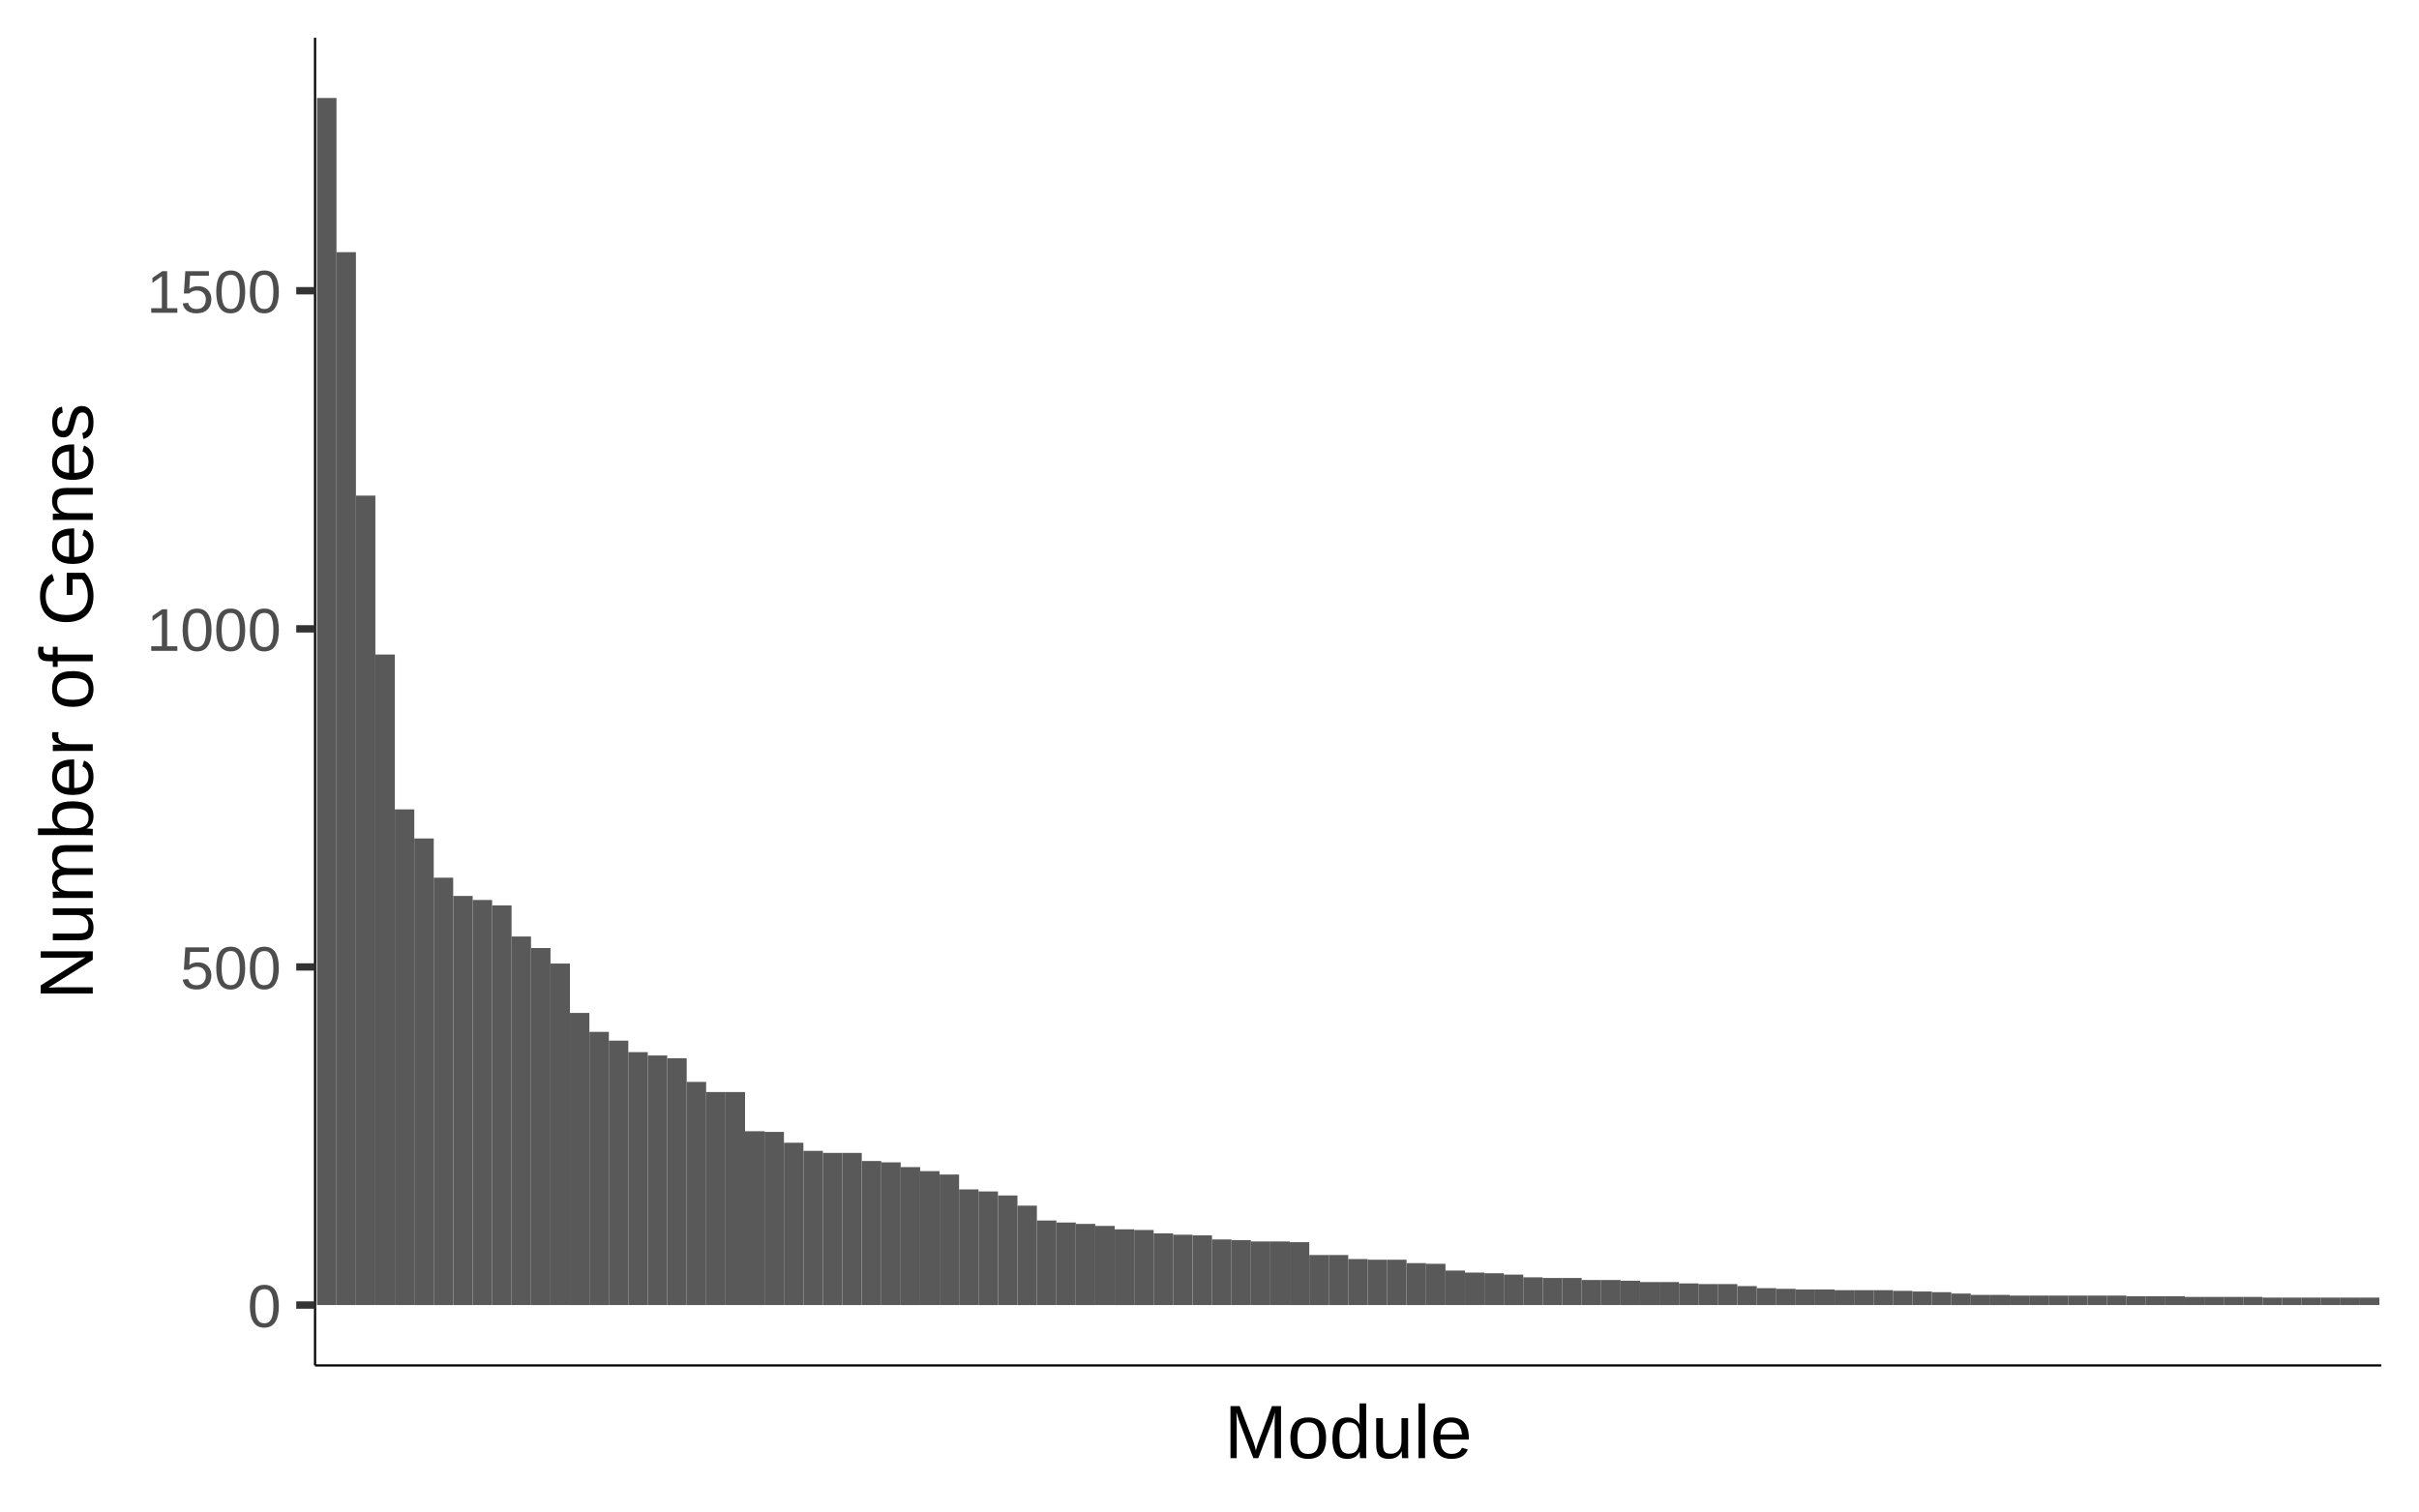
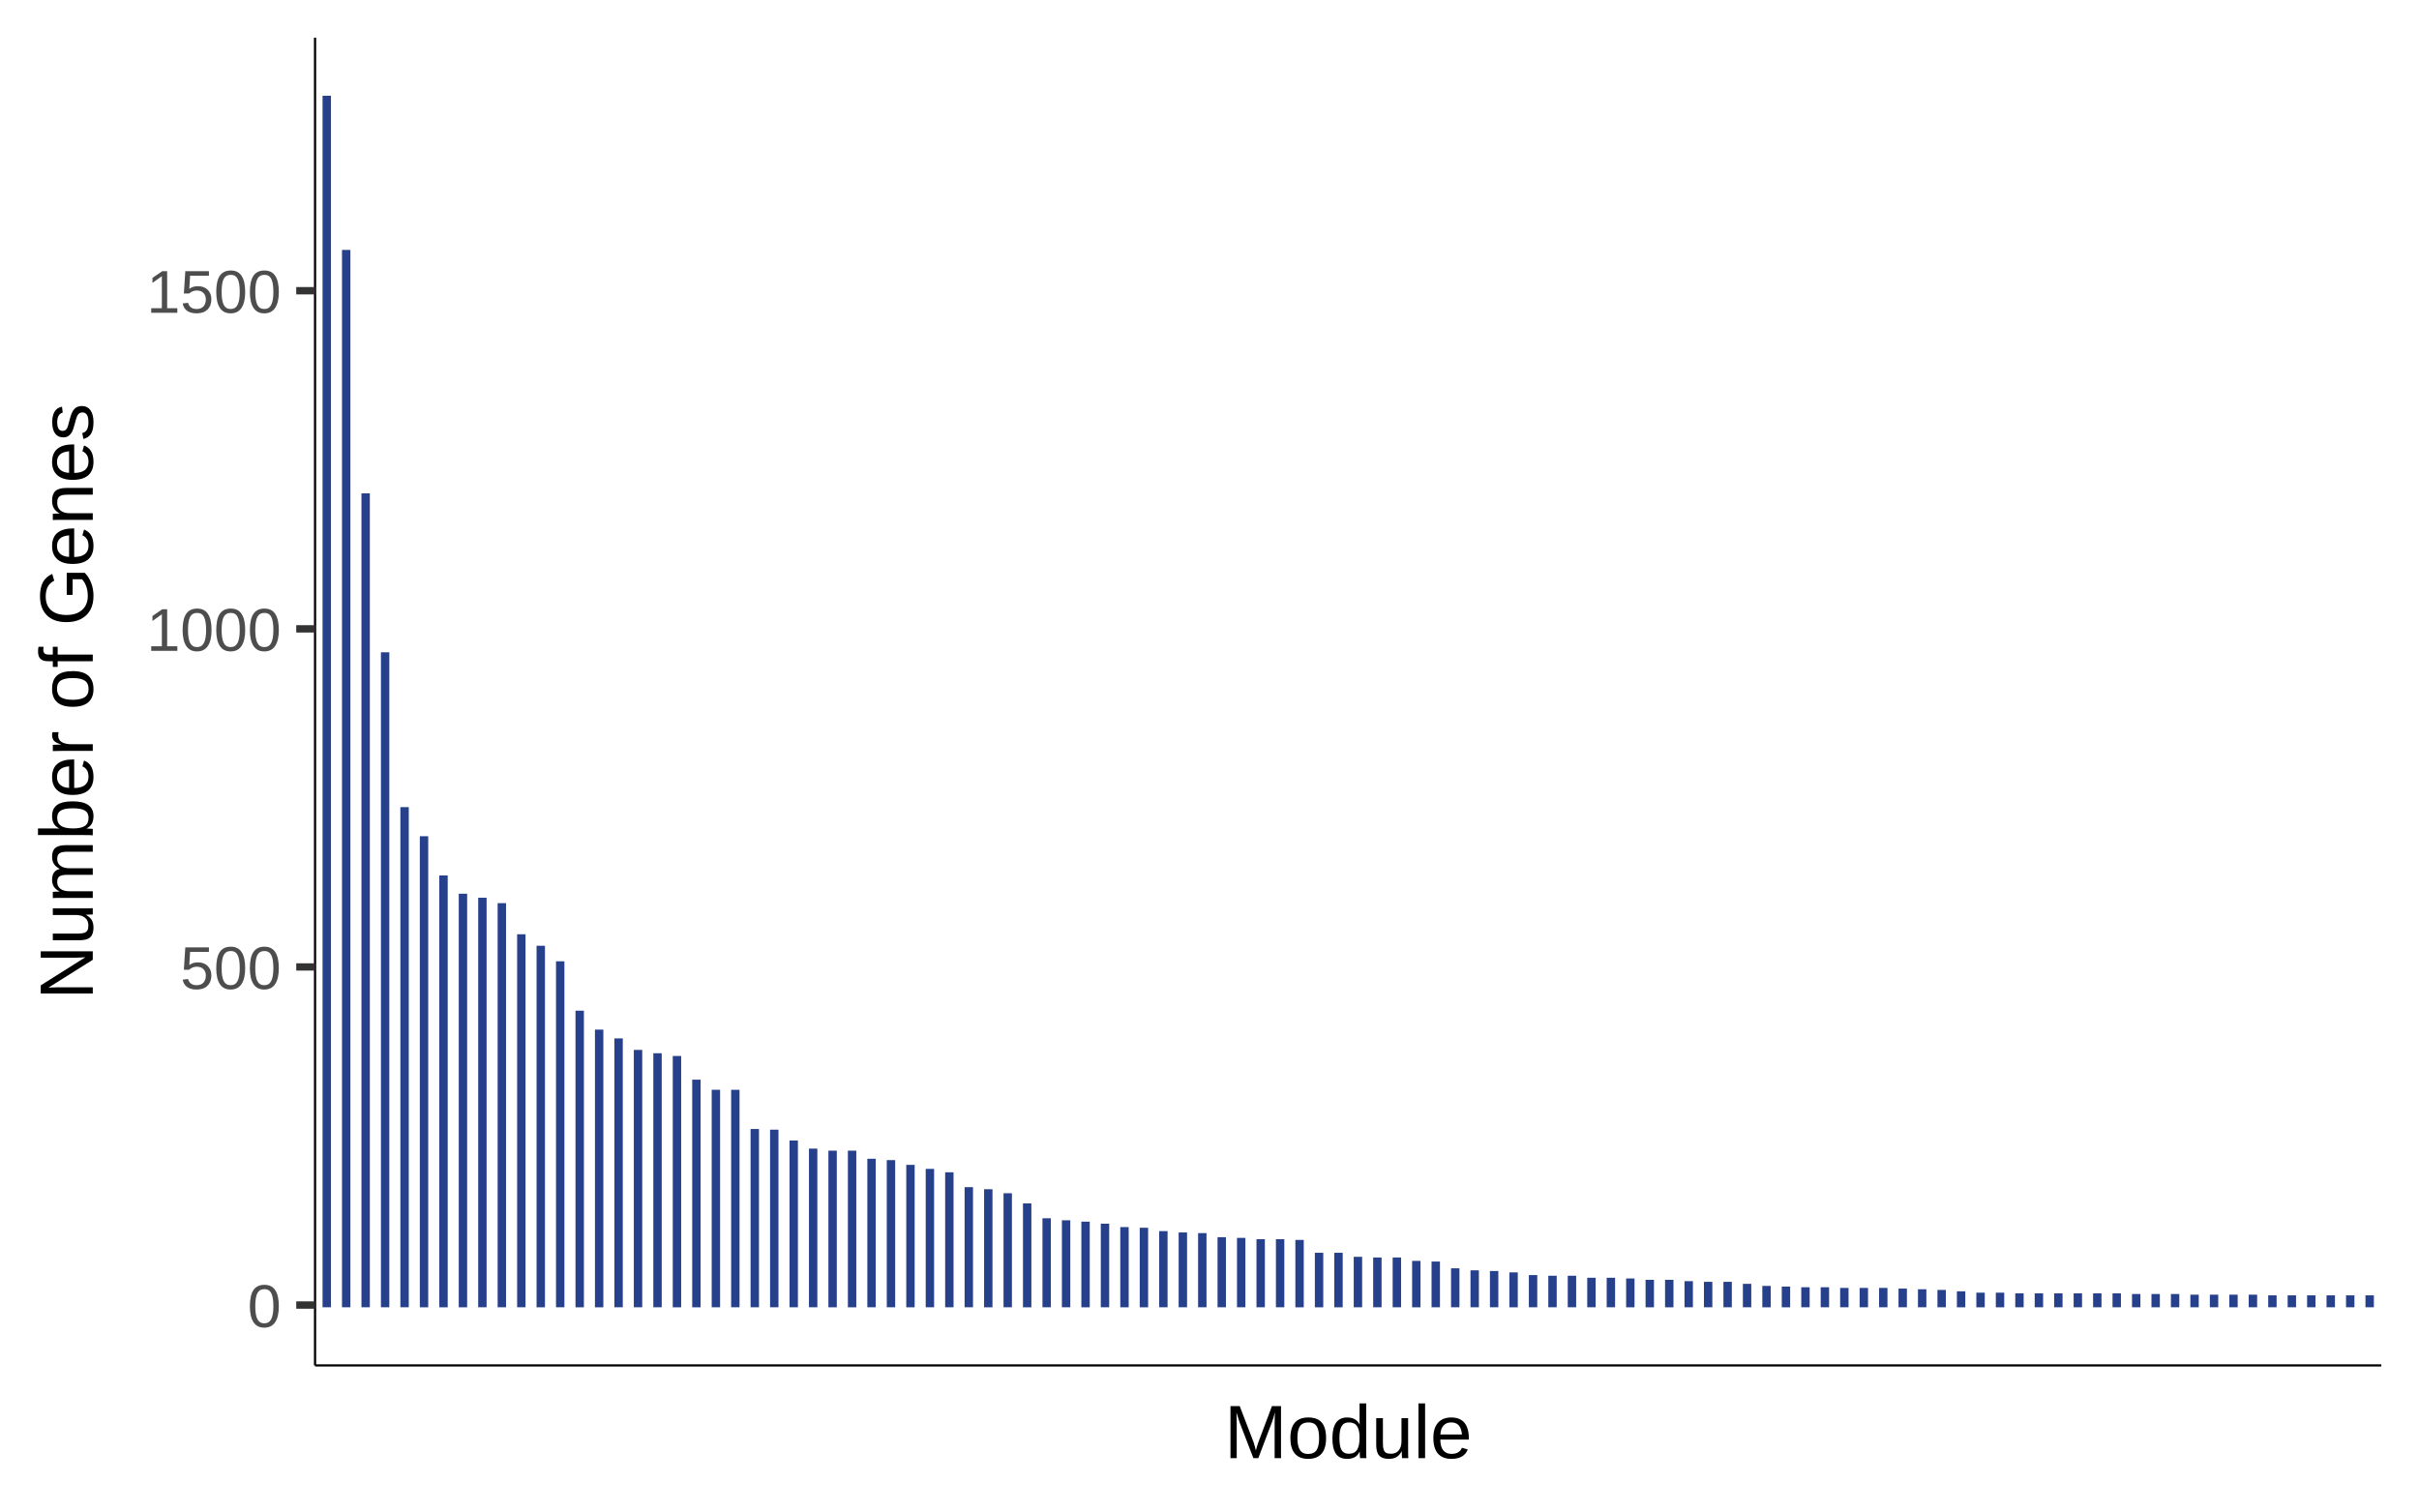
<svg xmlns="http://www.w3.org/2000/svg" class="svglite" width="576.00pt" height="360.00pt" viewBox="0 0 576.00 360.00">
  <defs>
    <style type="text/css">
    .svglite line, .svglite polyline, .svglite polygon, .svglite path, .svglite rect, .svglite circle {
      fill: none;
      stroke: #000000;
      stroke-linecap: round;
      stroke-linejoin: round;
      stroke-miterlimit: 10.00;
    }
  </style>
  </defs>
  <rect width="100%" height="100%" style="stroke: none; fill: #FFFFFF;" />
  <defs>
    <clipPath id="cpMC4wMHw1NzYuMDB8MC4wMHwzNjAuMDA=">
      <rect x="0.00" y="0.00" width="576.00" height="360.00" />
    </clipPath>
  </defs>
  <g clip-path="url(#cpMC4wMHw1NzYuMDB8MC4wMHwzNjAuMDA=)">
    <rect x="0.00" y="0.00" width="576.00" height="360.00" style="stroke-width: 1.75; stroke: #FFFFFF; fill: #FFFFFF;" />
  </g>
  <defs>
    <clipPath id="cpNzUuMDJ8NTY3LjAzfDguOTd8MzI1LjIw">
      <rect x="75.02" y="8.97" width="492.01" height="316.23" />
    </clipPath>
  </defs>
  <g clip-path="url(#cpNzUuMDJ8NTY3LjAzfDguOTd8MzI1LjIw)">
    <rect x="75.02" y="8.97" width="492.01" height="316.23" style="stroke-width: 1.75; stroke: none; fill: #FFFFFF;" />
-     <rect x="75.49" y="23.34" width="4.63" height="287.48" style="stroke-width: 1.07; stroke: none; stroke-linecap: square; stroke-linejoin: miter; fill: #595959;" />
-     <rect x="80.12" y="60.06" width="4.63" height="250.76" style="stroke-width: 1.07; stroke: none; stroke-linecap: square; stroke-linejoin: miter; fill: #595959;" />
-     <rect x="84.75" y="118.04" width="4.63" height="192.78" style="stroke-width: 1.07; stroke: none; stroke-linecap: square; stroke-linejoin: miter; fill: #595959;" />
-     <rect x="89.38" y="155.89" width="4.63" height="154.93" style="stroke-width: 1.07; stroke: none; stroke-linecap: square; stroke-linejoin: miter; fill: #595959;" />
-     <rect x="94.02" y="192.77" width="4.63" height="118.05" style="stroke-width: 1.07; stroke: none; stroke-linecap: square; stroke-linejoin: miter; fill: #595959;" />
-     <rect x="98.65" y="199.70" width="4.63" height="111.13" style="stroke-width: 1.07; stroke: none; stroke-linecap: square; stroke-linejoin: miter; fill: #595959;" />
-     <rect x="103.28" y="209.04" width="4.63" height="101.79" style="stroke-width: 1.07; stroke: none; stroke-linecap: square; stroke-linejoin: miter; fill: #595959;" />
-     <rect x="107.92" y="213.39" width="4.63" height="97.44" style="stroke-width: 1.07; stroke: none; stroke-linecap: square; stroke-linejoin: miter; fill: #595959;" />
-     <rect x="112.55" y="214.35" width="4.63" height="96.47" style="stroke-width: 1.07; stroke: none; stroke-linecap: square; stroke-linejoin: miter; fill: #595959;" />
-     <rect x="117.18" y="215.64" width="4.63" height="95.18" style="stroke-width: 1.07; stroke: none; stroke-linecap: square; stroke-linejoin: miter; fill: #595959;" />
-     <rect x="121.81" y="223.05" width="4.63" height="87.77" style="stroke-width: 1.07; stroke: none; stroke-linecap: square; stroke-linejoin: miter; fill: #595959;" />
-     <rect x="126.45" y="225.79" width="4.63" height="85.04" style="stroke-width: 1.07; stroke: none; stroke-linecap: square; stroke-linejoin: miter; fill: #595959;" />
-     <rect x="131.08" y="229.49" width="4.63" height="81.33" style="stroke-width: 1.07; stroke: none; stroke-linecap: square; stroke-linejoin: miter; fill: #595959;" />
-     <rect x="135.71" y="241.25" width="4.63" height="69.58" style="stroke-width: 1.07; stroke: none; stroke-linecap: square; stroke-linejoin: miter; fill: #595959;" />
-     <rect x="140.35" y="245.76" width="4.63" height="65.07" style="stroke-width: 1.07; stroke: none; stroke-linecap: square; stroke-linejoin: miter; fill: #595959;" />
-     <rect x="144.98" y="247.85" width="4.63" height="62.97" style="stroke-width: 1.07; stroke: none; stroke-linecap: square; stroke-linejoin: miter; fill: #595959;" />
-     <rect x="149.61" y="250.59" width="4.63" height="60.23" style="stroke-width: 1.07; stroke: none; stroke-linecap: square; stroke-linejoin: miter; fill: #595959;" />
-     <rect x="154.24" y="251.39" width="4.63" height="59.43" style="stroke-width: 1.07; stroke: none; stroke-linecap: square; stroke-linejoin: miter; fill: #595959;" />
-     <rect x="158.88" y="252.04" width="4.63" height="58.79" style="stroke-width: 1.07; stroke: none; stroke-linecap: square; stroke-linejoin: miter; fill: #595959;" />
-     <rect x="163.51" y="257.68" width="4.63" height="53.15" style="stroke-width: 1.07; stroke: none; stroke-linecap: square; stroke-linejoin: miter; fill: #595959;" />
-     <rect x="168.14" y="260.09" width="4.63" height="50.73" style="stroke-width: 1.07; stroke: none; stroke-linecap: square; stroke-linejoin: miter; fill: #595959;" />
-     <rect x="172.78" y="260.09" width="4.63" height="50.73" style="stroke-width: 1.07; stroke: none; stroke-linecap: square; stroke-linejoin: miter; fill: #595959;" />
-     <rect x="177.41" y="269.43" width="4.63" height="41.39" style="stroke-width: 1.07; stroke: none; stroke-linecap: square; stroke-linejoin: miter; fill: #595959;" />
-     <rect x="182.04" y="269.59" width="4.63" height="41.23" style="stroke-width: 1.07; stroke: none; stroke-linecap: square; stroke-linejoin: miter; fill: #595959;" />
-     <rect x="186.67" y="272.17" width="4.63" height="38.65" style="stroke-width: 1.07; stroke: none; stroke-linecap: square; stroke-linejoin: miter; fill: #595959;" />
-     <rect x="191.31" y="274.10" width="4.63" height="36.72" style="stroke-width: 1.07; stroke: none; stroke-linecap: square; stroke-linejoin: miter; fill: #595959;" />
-     <rect x="195.94" y="274.59" width="4.63" height="36.24" style="stroke-width: 1.07; stroke: none; stroke-linecap: square; stroke-linejoin: miter; fill: #595959;" />
-     <rect x="200.57" y="274.59" width="4.63" height="36.24" style="stroke-width: 1.07; stroke: none; stroke-linecap: square; stroke-linejoin: miter; fill: #595959;" />
-     <rect x="205.21" y="276.52" width="4.63" height="34.30" style="stroke-width: 1.07; stroke: none; stroke-linecap: square; stroke-linejoin: miter; fill: #595959;" />
-     <rect x="209.84" y="276.84" width="4.63" height="33.98" style="stroke-width: 1.07; stroke: none; stroke-linecap: square; stroke-linejoin: miter; fill: #595959;" />
-     <rect x="214.47" y="277.97" width="4.63" height="32.86" style="stroke-width: 1.07; stroke: none; stroke-linecap: square; stroke-linejoin: miter; fill: #595959;" />
-     <rect x="219.10" y="278.93" width="4.63" height="31.89" style="stroke-width: 1.07; stroke: none; stroke-linecap: square; stroke-linejoin: miter; fill: #595959;" />
-     <rect x="223.74" y="279.74" width="4.63" height="31.08" style="stroke-width: 1.07; stroke: none; stroke-linecap: square; stroke-linejoin: miter; fill: #595959;" />
-     <rect x="228.37" y="283.28" width="4.63" height="27.54" style="stroke-width: 1.07; stroke: none; stroke-linecap: square; stroke-linejoin: miter; fill: #595959;" />
-     <rect x="233.00" y="283.77" width="4.63" height="27.06" style="stroke-width: 1.07; stroke: none; stroke-linecap: square; stroke-linejoin: miter; fill: #595959;" />
-     <rect x="237.64" y="284.73" width="4.63" height="26.09" style="stroke-width: 1.07; stroke: none; stroke-linecap: square; stroke-linejoin: miter; fill: #595959;" />
-     <rect x="242.27" y="287.15" width="4.63" height="23.68" style="stroke-width: 1.07; stroke: none; stroke-linecap: square; stroke-linejoin: miter; fill: #595959;" />
-     <rect x="246.90" y="290.69" width="4.63" height="20.13" style="stroke-width: 1.07; stroke: none; stroke-linecap: square; stroke-linejoin: miter; fill: #595959;" />
-     <rect x="251.53" y="291.17" width="4.63" height="19.65" style="stroke-width: 1.07; stroke: none; stroke-linecap: square; stroke-linejoin: miter; fill: #595959;" />
-     <rect x="256.17" y="291.50" width="4.63" height="19.33" style="stroke-width: 1.07; stroke: none; stroke-linecap: square; stroke-linejoin: miter; fill: #595959;" />
-     <rect x="260.80" y="291.98" width="4.63" height="18.84" style="stroke-width: 1.07; stroke: none; stroke-linecap: square; stroke-linejoin: miter; fill: #595959;" />
-     <rect x="265.43" y="292.79" width="4.63" height="18.04" style="stroke-width: 1.07; stroke: none; stroke-linecap: square; stroke-linejoin: miter; fill: #595959;" />
-     <rect x="270.07" y="292.95" width="4.63" height="17.88" style="stroke-width: 1.07; stroke: none; stroke-linecap: square; stroke-linejoin: miter; fill: #595959;" />
-     <rect x="274.70" y="293.75" width="4.63" height="17.07" style="stroke-width: 1.07; stroke: none; stroke-linecap: square; stroke-linejoin: miter; fill: #595959;" />
-     <rect x="279.33" y="294.07" width="4.63" height="16.75" style="stroke-width: 1.07; stroke: none; stroke-linecap: square; stroke-linejoin: miter; fill: #595959;" />
-     <rect x="283.97" y="294.23" width="4.63" height="16.59" style="stroke-width: 1.07; stroke: none; stroke-linecap: square; stroke-linejoin: miter; fill: #595959;" />
-     <rect x="288.60" y="295.20" width="4.63" height="15.62" style="stroke-width: 1.07; stroke: none; stroke-linecap: square; stroke-linejoin: miter; fill: #595959;" />
-     <rect x="293.23" y="295.36" width="4.63" height="15.46" style="stroke-width: 1.07; stroke: none; stroke-linecap: square; stroke-linejoin: miter; fill: #595959;" />
-     <rect x="297.86" y="295.68" width="4.63" height="15.14" style="stroke-width: 1.07; stroke: none; stroke-linecap: square; stroke-linejoin: miter; fill: #595959;" />
-     <rect x="302.50" y="295.68" width="4.63" height="15.14" style="stroke-width: 1.07; stroke: none; stroke-linecap: square; stroke-linejoin: miter; fill: #595959;" />
-     <rect x="307.13" y="295.85" width="4.63" height="14.98" style="stroke-width: 1.07; stroke: none; stroke-linecap: square; stroke-linejoin: miter; fill: #595959;" />
-     <rect x="311.76" y="298.91" width="4.63" height="11.92" style="stroke-width: 1.07; stroke: none; stroke-linecap: square; stroke-linejoin: miter; fill: #595959;" />
-     <rect x="316.40" y="298.91" width="4.63" height="11.92" style="stroke-width: 1.07; stroke: none; stroke-linecap: square; stroke-linejoin: miter; fill: #595959;" />
-     <rect x="321.03" y="299.87" width="4.63" height="10.95" style="stroke-width: 1.07; stroke: none; stroke-linecap: square; stroke-linejoin: miter; fill: #595959;" />
-     <rect x="325.66" y="300.03" width="4.63" height="10.79" style="stroke-width: 1.07; stroke: none; stroke-linecap: square; stroke-linejoin: miter; fill: #595959;" />
-     <rect x="330.29" y="300.03" width="4.63" height="10.79" style="stroke-width: 1.07; stroke: none; stroke-linecap: square; stroke-linejoin: miter; fill: #595959;" />
-     <rect x="334.93" y="300.84" width="4.63" height="9.99" style="stroke-width: 1.07; stroke: none; stroke-linecap: square; stroke-linejoin: miter; fill: #595959;" />
-     <rect x="339.56" y="301.00" width="4.63" height="9.82" style="stroke-width: 1.07; stroke: none; stroke-linecap: square; stroke-linejoin: miter; fill: #595959;" />
-     <rect x="344.19" y="302.61" width="4.63" height="8.21" style="stroke-width: 1.07; stroke: none; stroke-linecap: square; stroke-linejoin: miter; fill: #595959;" />
-     <rect x="348.83" y="303.09" width="4.63" height="7.73" style="stroke-width: 1.07; stroke: none; stroke-linecap: square; stroke-linejoin: miter; fill: #595959;" />
-     <rect x="353.46" y="303.25" width="4.63" height="7.57" style="stroke-width: 1.07; stroke: none; stroke-linecap: square; stroke-linejoin: miter; fill: #595959;" />
-     <rect x="358.09" y="303.58" width="4.63" height="7.25" style="stroke-width: 1.07; stroke: none; stroke-linecap: square; stroke-linejoin: miter; fill: #595959;" />
-     <rect x="362.72" y="304.22" width="4.63" height="6.60" style="stroke-width: 1.07; stroke: none; stroke-linecap: square; stroke-linejoin: miter; fill: #595959;" />
-     <rect x="367.36" y="304.38" width="4.63" height="6.44" style="stroke-width: 1.07; stroke: none; stroke-linecap: square; stroke-linejoin: miter; fill: #595959;" />
-     <rect x="371.99" y="304.38" width="4.63" height="6.44" style="stroke-width: 1.07; stroke: none; stroke-linecap: square; stroke-linejoin: miter; fill: #595959;" />
-     <rect x="376.62" y="304.86" width="4.63" height="5.96" style="stroke-width: 1.07; stroke: none; stroke-linecap: square; stroke-linejoin: miter; fill: #595959;" />
-     <rect x="381.26" y="304.86" width="4.63" height="5.96" style="stroke-width: 1.07; stroke: none; stroke-linecap: square; stroke-linejoin: miter; fill: #595959;" />
-     <rect x="385.89" y="305.03" width="4.63" height="5.80" style="stroke-width: 1.07; stroke: none; stroke-linecap: square; stroke-linejoin: miter; fill: #595959;" />
-     <rect x="390.52" y="305.35" width="4.63" height="5.48" style="stroke-width: 1.07; stroke: none; stroke-linecap: square; stroke-linejoin: miter; fill: #595959;" />
-     <rect x="395.15" y="305.35" width="4.63" height="5.48" style="stroke-width: 1.07; stroke: none; stroke-linecap: square; stroke-linejoin: miter; fill: #595959;" />
-     <rect x="399.79" y="305.67" width="4.63" height="5.15" style="stroke-width: 1.07; stroke: none; stroke-linecap: square; stroke-linejoin: miter; fill: #595959;" />
-     <rect x="404.42" y="305.83" width="4.63" height="4.99" style="stroke-width: 1.07; stroke: none; stroke-linecap: square; stroke-linejoin: miter; fill: #595959;" />
-     <rect x="409.05" y="305.83" width="4.63" height="4.99" style="stroke-width: 1.07; stroke: none; stroke-linecap: square; stroke-linejoin: miter; fill: #595959;" />
-     <rect x="413.69" y="306.31" width="4.63" height="4.51" style="stroke-width: 1.07; stroke: none; stroke-linecap: square; stroke-linejoin: miter; fill: #595959;" />
-     <rect x="418.32" y="306.80" width="4.63" height="4.03" style="stroke-width: 1.07; stroke: none; stroke-linecap: square; stroke-linejoin: miter; fill: #595959;" />
-     <rect x="422.95" y="306.96" width="4.63" height="3.87" style="stroke-width: 1.07; stroke: none; stroke-linecap: square; stroke-linejoin: miter; fill: #595959;" />
-     <rect x="427.58" y="307.12" width="4.63" height="3.70" style="stroke-width: 1.07; stroke: none; stroke-linecap: square; stroke-linejoin: miter; fill: #595959;" />
-     <rect x="432.22" y="307.12" width="4.63" height="3.70" style="stroke-width: 1.07; stroke: none; stroke-linecap: square; stroke-linejoin: miter; fill: #595959;" />
-     <rect x="436.85" y="307.28" width="4.63" height="3.54" style="stroke-width: 1.07; stroke: none; stroke-linecap: square; stroke-linejoin: miter; fill: #595959;" />
-     <rect x="441.48" y="307.28" width="4.63" height="3.54" style="stroke-width: 1.07; stroke: none; stroke-linecap: square; stroke-linejoin: miter; fill: #595959;" />
-     <rect x="446.12" y="307.28" width="4.63" height="3.54" style="stroke-width: 1.07; stroke: none; stroke-linecap: square; stroke-linejoin: miter; fill: #595959;" />
-     <rect x="450.75" y="307.44" width="4.63" height="3.38" style="stroke-width: 1.07; stroke: none; stroke-linecap: square; stroke-linejoin: miter; fill: #595959;" />
-     <rect x="455.38" y="307.60" width="4.63" height="3.22" style="stroke-width: 1.07; stroke: none; stroke-linecap: square; stroke-linejoin: miter; fill: #595959;" />
-     <rect x="460.01" y="307.76" width="4.63" height="3.06" style="stroke-width: 1.07; stroke: none; stroke-linecap: square; stroke-linejoin: miter; fill: #595959;" />
-     <rect x="464.65" y="308.09" width="4.63" height="2.74" style="stroke-width: 1.07; stroke: none; stroke-linecap: square; stroke-linejoin: miter; fill: #595959;" />
-     <rect x="469.28" y="308.41" width="4.63" height="2.42" style="stroke-width: 1.07; stroke: none; stroke-linecap: square; stroke-linejoin: miter; fill: #595959;" />
-     <rect x="473.91" y="308.41" width="4.63" height="2.42" style="stroke-width: 1.07; stroke: none; stroke-linecap: square; stroke-linejoin: miter; fill: #595959;" />
-     <rect x="478.55" y="308.57" width="4.63" height="2.25" style="stroke-width: 1.07; stroke: none; stroke-linecap: square; stroke-linejoin: miter; fill: #595959;" />
-     <rect x="483.18" y="308.57" width="4.63" height="2.25" style="stroke-width: 1.07; stroke: none; stroke-linecap: square; stroke-linejoin: miter; fill: #595959;" />
-     <rect x="487.81" y="308.57" width="4.63" height="2.25" style="stroke-width: 1.07; stroke: none; stroke-linecap: square; stroke-linejoin: miter; fill: #595959;" />
-     <rect x="492.44" y="308.57" width="4.63" height="2.25" style="stroke-width: 1.07; stroke: none; stroke-linecap: square; stroke-linejoin: miter; fill: #595959;" />
-     <rect x="497.08" y="308.57" width="4.63" height="2.25" style="stroke-width: 1.07; stroke: none; stroke-linecap: square; stroke-linejoin: miter; fill: #595959;" />
-     <rect x="501.71" y="308.57" width="4.63" height="2.25" style="stroke-width: 1.07; stroke: none; stroke-linecap: square; stroke-linejoin: miter; fill: #595959;" />
-     <rect x="506.34" y="308.73" width="4.63" height="2.09" style="stroke-width: 1.07; stroke: none; stroke-linecap: square; stroke-linejoin: miter; fill: #595959;" />
-     <rect x="510.98" y="308.73" width="4.63" height="2.09" style="stroke-width: 1.07; stroke: none; stroke-linecap: square; stroke-linejoin: miter; fill: #595959;" />
-     <rect x="515.61" y="308.73" width="4.63" height="2.09" style="stroke-width: 1.07; stroke: none; stroke-linecap: square; stroke-linejoin: miter; fill: #595959;" />
-     <rect x="520.24" y="308.89" width="4.63" height="1.93" style="stroke-width: 1.07; stroke: none; stroke-linecap: square; stroke-linejoin: miter; fill: #595959;" />
-     <rect x="524.87" y="308.89" width="4.63" height="1.93" style="stroke-width: 1.07; stroke: none; stroke-linecap: square; stroke-linejoin: miter; fill: #595959;" />
-     <rect x="529.51" y="308.89" width="4.63" height="1.93" style="stroke-width: 1.07; stroke: none; stroke-linecap: square; stroke-linejoin: miter; fill: #595959;" />
-     <rect x="534.14" y="308.89" width="4.63" height="1.93" style="stroke-width: 1.07; stroke: none; stroke-linecap: square; stroke-linejoin: miter; fill: #595959;" />
-     <rect x="538.77" y="309.05" width="4.63" height="1.77" style="stroke-width: 1.07; stroke: none; stroke-linecap: square; stroke-linejoin: miter; fill: #595959;" />
-     <rect x="543.41" y="309.05" width="4.63" height="1.77" style="stroke-width: 1.07; stroke: none; stroke-linecap: square; stroke-linejoin: miter; fill: #595959;" />
-     <rect x="548.04" y="309.05" width="4.63" height="1.77" style="stroke-width: 1.07; stroke: none; stroke-linecap: square; stroke-linejoin: miter; fill: #595959;" />
-     <rect x="552.67" y="309.05" width="4.63" height="1.77" style="stroke-width: 1.07; stroke: none; stroke-linecap: square; stroke-linejoin: miter; fill: #595959;" />
-     <rect x="557.30" y="309.05" width="4.63" height="1.77" style="stroke-width: 1.07; stroke: none; stroke-linecap: square; stroke-linejoin: miter; fill: #595959;" />
-     <rect x="561.94" y="309.05" width="4.63" height="1.77" style="stroke-width: 1.07; stroke: none; stroke-linecap: square; stroke-linejoin: miter; fill: #595959;" />
+     <rect x="77.34" y="23.34" width="0.93" height="287.48" style="stroke-width: 1.07; stroke: #27408B; stroke-linecap: square; stroke-linejoin: miter; fill: #595959;" />
+     <rect x="81.97" y="60.06" width="0.93" height="250.76" style="stroke-width: 1.07; stroke: #27408B; stroke-linecap: square; stroke-linejoin: miter; fill: #595959;" />
+     <rect x="86.60" y="118.04" width="0.93" height="192.78" style="stroke-width: 1.07; stroke: #27408B; stroke-linecap: square; stroke-linejoin: miter; fill: #595959;" />
+     <rect x="91.24" y="155.89" width="0.93" height="154.93" style="stroke-width: 1.07; stroke: #27408B; stroke-linecap: square; stroke-linejoin: miter; fill: #595959;" />
+     <rect x="95.87" y="192.77" width="0.93" height="118.05" style="stroke-width: 1.07; stroke: #27408B; stroke-linecap: square; stroke-linejoin: miter; fill: #595959;" />
+     <rect x="100.50" y="199.70" width="0.93" height="111.13" style="stroke-width: 1.07; stroke: #27408B; stroke-linecap: square; stroke-linejoin: miter; fill: #595959;" />
+     <rect x="105.14" y="209.04" width="0.93" height="101.79" style="stroke-width: 1.07; stroke: #27408B; stroke-linecap: square; stroke-linejoin: miter; fill: #595959;" />
+     <rect x="109.77" y="213.39" width="0.93" height="97.44" style="stroke-width: 1.07; stroke: #27408B; stroke-linecap: square; stroke-linejoin: miter; fill: #595959;" />
+     <rect x="114.40" y="214.35" width="0.93" height="96.47" style="stroke-width: 1.07; stroke: #27408B; stroke-linecap: square; stroke-linejoin: miter; fill: #595959;" />
+     <rect x="119.03" y="215.64" width="0.93" height="95.18" style="stroke-width: 1.07; stroke: #27408B; stroke-linecap: square; stroke-linejoin: miter; fill: #595959;" />
+     <rect x="123.67" y="223.05" width="0.93" height="87.77" style="stroke-width: 1.07; stroke: #27408B; stroke-linecap: square; stroke-linejoin: miter; fill: #595959;" />
+     <rect x="128.30" y="225.79" width="0.93" height="85.04" style="stroke-width: 1.07; stroke: #27408B; stroke-linecap: square; stroke-linejoin: miter; fill: #595959;" />
+     <rect x="132.93" y="229.49" width="0.93" height="81.33" style="stroke-width: 1.07; stroke: #27408B; stroke-linecap: square; stroke-linejoin: miter; fill: #595959;" />
+     <rect x="137.57" y="241.25" width="0.93" height="69.58" style="stroke-width: 1.07; stroke: #27408B; stroke-linecap: square; stroke-linejoin: miter; fill: #595959;" />
+     <rect x="142.20" y="245.76" width="0.93" height="65.07" style="stroke-width: 1.07; stroke: #27408B; stroke-linecap: square; stroke-linejoin: miter; fill: #595959;" />
+     <rect x="146.83" y="247.85" width="0.93" height="62.97" style="stroke-width: 1.07; stroke: #27408B; stroke-linecap: square; stroke-linejoin: miter; fill: #595959;" />
+     <rect x="151.46" y="250.59" width="0.93" height="60.23" style="stroke-width: 1.07; stroke: #27408B; stroke-linecap: square; stroke-linejoin: miter; fill: #595959;" />
+     <rect x="156.10" y="251.39" width="0.93" height="59.43" style="stroke-width: 1.07; stroke: #27408B; stroke-linecap: square; stroke-linejoin: miter; fill: #595959;" />
+     <rect x="160.73" y="252.04" width="0.93" height="58.79" style="stroke-width: 1.07; stroke: #27408B; stroke-linecap: square; stroke-linejoin: miter; fill: #595959;" />
+     <rect x="165.36" y="257.68" width="0.93" height="53.15" style="stroke-width: 1.07; stroke: #27408B; stroke-linecap: square; stroke-linejoin: miter; fill: #595959;" />
+     <rect x="170.00" y="260.09" width="0.93" height="50.73" style="stroke-width: 1.07; stroke: #27408B; stroke-linecap: square; stroke-linejoin: miter; fill: #595959;" />
+     <rect x="174.63" y="260.09" width="0.93" height="50.73" style="stroke-width: 1.07; stroke: #27408B; stroke-linecap: square; stroke-linejoin: miter; fill: #595959;" />
+     <rect x="179.26" y="269.43" width="0.93" height="41.39" style="stroke-width: 1.07; stroke: #27408B; stroke-linecap: square; stroke-linejoin: miter; fill: #595959;" />
+     <rect x="183.90" y="269.59" width="0.93" height="41.23" style="stroke-width: 1.07; stroke: #27408B; stroke-linecap: square; stroke-linejoin: miter; fill: #595959;" />
+     <rect x="188.53" y="272.17" width="0.93" height="38.65" style="stroke-width: 1.07; stroke: #27408B; stroke-linecap: square; stroke-linejoin: miter; fill: #595959;" />
+     <rect x="193.16" y="274.10" width="0.93" height="36.72" style="stroke-width: 1.07; stroke: #27408B; stroke-linecap: square; stroke-linejoin: miter; fill: #595959;" />
+     <rect x="197.79" y="274.59" width="0.93" height="36.24" style="stroke-width: 1.07; stroke: #27408B; stroke-linecap: square; stroke-linejoin: miter; fill: #595959;" />
+     <rect x="202.43" y="274.59" width="0.93" height="36.24" style="stroke-width: 1.07; stroke: #27408B; stroke-linecap: square; stroke-linejoin: miter; fill: #595959;" />
+     <rect x="207.06" y="276.52" width="0.93" height="34.30" style="stroke-width: 1.07; stroke: #27408B; stroke-linecap: square; stroke-linejoin: miter; fill: #595959;" />
+     <rect x="211.69" y="276.84" width="0.93" height="33.98" style="stroke-width: 1.07; stroke: #27408B; stroke-linecap: square; stroke-linejoin: miter; fill: #595959;" />
+     <rect x="216.33" y="277.97" width="0.93" height="32.86" style="stroke-width: 1.07; stroke: #27408B; stroke-linecap: square; stroke-linejoin: miter; fill: #595959;" />
+     <rect x="220.96" y="278.93" width="0.93" height="31.89" style="stroke-width: 1.07; stroke: #27408B; stroke-linecap: square; stroke-linejoin: miter; fill: #595959;" />
+     <rect x="225.59" y="279.74" width="0.93" height="31.08" style="stroke-width: 1.07; stroke: #27408B; stroke-linecap: square; stroke-linejoin: miter; fill: #595959;" />
+     <rect x="230.22" y="283.28" width="0.93" height="27.54" style="stroke-width: 1.07; stroke: #27408B; stroke-linecap: square; stroke-linejoin: miter; fill: #595959;" />
+     <rect x="234.86" y="283.77" width="0.93" height="27.06" style="stroke-width: 1.07; stroke: #27408B; stroke-linecap: square; stroke-linejoin: miter; fill: #595959;" />
+     <rect x="239.49" y="284.73" width="0.93" height="26.09" style="stroke-width: 1.07; stroke: #27408B; stroke-linecap: square; stroke-linejoin: miter; fill: #595959;" />
+     <rect x="244.12" y="287.15" width="0.93" height="23.68" style="stroke-width: 1.07; stroke: #27408B; stroke-linecap: square; stroke-linejoin: miter; fill: #595959;" />
+     <rect x="248.76" y="290.69" width="0.93" height="20.13" style="stroke-width: 1.07; stroke: #27408B; stroke-linecap: square; stroke-linejoin: miter; fill: #595959;" />
+     <rect x="253.39" y="291.17" width="0.93" height="19.65" style="stroke-width: 1.07; stroke: #27408B; stroke-linecap: square; stroke-linejoin: miter; fill: #595959;" />
+     <rect x="258.02" y="291.50" width="0.93" height="19.33" style="stroke-width: 1.07; stroke: #27408B; stroke-linecap: square; stroke-linejoin: miter; fill: #595959;" />
+     <rect x="262.65" y="291.98" width="0.93" height="18.84" style="stroke-width: 1.07; stroke: #27408B; stroke-linecap: square; stroke-linejoin: miter; fill: #595959;" />
+     <rect x="267.29" y="292.79" width="0.93" height="18.04" style="stroke-width: 1.07; stroke: #27408B; stroke-linecap: square; stroke-linejoin: miter; fill: #595959;" />
+     <rect x="271.92" y="292.95" width="0.93" height="17.88" style="stroke-width: 1.07; stroke: #27408B; stroke-linecap: square; stroke-linejoin: miter; fill: #595959;" />
+     <rect x="276.55" y="293.75" width="0.93" height="17.07" style="stroke-width: 1.07; stroke: #27408B; stroke-linecap: square; stroke-linejoin: miter; fill: #595959;" />
+     <rect x="281.19" y="294.07" width="0.93" height="16.75" style="stroke-width: 1.07; stroke: #27408B; stroke-linecap: square; stroke-linejoin: miter; fill: #595959;" />
+     <rect x="285.82" y="294.23" width="0.93" height="16.59" style="stroke-width: 1.07; stroke: #27408B; stroke-linecap: square; stroke-linejoin: miter; fill: #595959;" />
+     <rect x="290.45" y="295.20" width="0.93" height="15.62" style="stroke-width: 1.07; stroke: #27408B; stroke-linecap: square; stroke-linejoin: miter; fill: #595959;" />
+     <rect x="295.08" y="295.36" width="0.93" height="15.46" style="stroke-width: 1.07; stroke: #27408B; stroke-linecap: square; stroke-linejoin: miter; fill: #595959;" />
+     <rect x="299.72" y="295.68" width="0.93" height="15.14" style="stroke-width: 1.07; stroke: #27408B; stroke-linecap: square; stroke-linejoin: miter; fill: #595959;" />
+     <rect x="304.35" y="295.68" width="0.93" height="15.14" style="stroke-width: 1.07; stroke: #27408B; stroke-linecap: square; stroke-linejoin: miter; fill: #595959;" />
+     <rect x="308.98" y="295.85" width="0.93" height="14.98" style="stroke-width: 1.07; stroke: #27408B; stroke-linecap: square; stroke-linejoin: miter; fill: #595959;" />
+     <rect x="313.62" y="298.91" width="0.93" height="11.92" style="stroke-width: 1.07; stroke: #27408B; stroke-linecap: square; stroke-linejoin: miter; fill: #595959;" />
+     <rect x="318.25" y="298.91" width="0.93" height="11.92" style="stroke-width: 1.07; stroke: #27408B; stroke-linecap: square; stroke-linejoin: miter; fill: #595959;" />
+     <rect x="322.88" y="299.87" width="0.93" height="10.95" style="stroke-width: 1.07; stroke: #27408B; stroke-linecap: square; stroke-linejoin: miter; fill: #595959;" />
+     <rect x="327.51" y="300.03" width="0.93" height="10.79" style="stroke-width: 1.07; stroke: #27408B; stroke-linecap: square; stroke-linejoin: miter; fill: #595959;" />
+     <rect x="332.15" y="300.03" width="0.93" height="10.79" style="stroke-width: 1.07; stroke: #27408B; stroke-linecap: square; stroke-linejoin: miter; fill: #595959;" />
+     <rect x="336.78" y="300.84" width="0.93" height="9.99" style="stroke-width: 1.07; stroke: #27408B; stroke-linecap: square; stroke-linejoin: miter; fill: #595959;" />
+     <rect x="341.41" y="301.00" width="0.93" height="9.82" style="stroke-width: 1.07; stroke: #27408B; stroke-linecap: square; stroke-linejoin: miter; fill: #595959;" />
+     <rect x="346.05" y="302.61" width="0.93" height="8.21" style="stroke-width: 1.07; stroke: #27408B; stroke-linecap: square; stroke-linejoin: miter; fill: #595959;" />
+     <rect x="350.68" y="303.09" width="0.93" height="7.73" style="stroke-width: 1.07; stroke: #27408B; stroke-linecap: square; stroke-linejoin: miter; fill: #595959;" />
+     <rect x="355.31" y="303.25" width="0.93" height="7.57" style="stroke-width: 1.07; stroke: #27408B; stroke-linecap: square; stroke-linejoin: miter; fill: #595959;" />
+     <rect x="359.94" y="303.58" width="0.93" height="7.25" style="stroke-width: 1.07; stroke: #27408B; stroke-linecap: square; stroke-linejoin: miter; fill: #595959;" />
+     <rect x="364.58" y="304.22" width="0.93" height="6.60" style="stroke-width: 1.07; stroke: #27408B; stroke-linecap: square; stroke-linejoin: miter; fill: #595959;" />
+     <rect x="369.21" y="304.38" width="0.93" height="6.44" style="stroke-width: 1.07; stroke: #27408B; stroke-linecap: square; stroke-linejoin: miter; fill: #595959;" />
+     <rect x="373.84" y="304.38" width="0.93" height="6.44" style="stroke-width: 1.07; stroke: #27408B; stroke-linecap: square; stroke-linejoin: miter; fill: #595959;" />
+     <rect x="378.48" y="304.86" width="0.93" height="5.96" style="stroke-width: 1.07; stroke: #27408B; stroke-linecap: square; stroke-linejoin: miter; fill: #595959;" />
+     <rect x="383.11" y="304.86" width="0.93" height="5.96" style="stroke-width: 1.07; stroke: #27408B; stroke-linecap: square; stroke-linejoin: miter; fill: #595959;" />
+     <rect x="387.74" y="305.03" width="0.93" height="5.80" style="stroke-width: 1.07; stroke: #27408B; stroke-linecap: square; stroke-linejoin: miter; fill: #595959;" />
+     <rect x="392.37" y="305.35" width="0.93" height="5.48" style="stroke-width: 1.07; stroke: #27408B; stroke-linecap: square; stroke-linejoin: miter; fill: #595959;" />
+     <rect x="397.01" y="305.35" width="0.93" height="5.48" style="stroke-width: 1.07; stroke: #27408B; stroke-linecap: square; stroke-linejoin: miter; fill: #595959;" />
+     <rect x="401.64" y="305.67" width="0.93" height="5.15" style="stroke-width: 1.07; stroke: #27408B; stroke-linecap: square; stroke-linejoin: miter; fill: #595959;" />
+     <rect x="406.27" y="305.83" width="0.93" height="4.99" style="stroke-width: 1.07; stroke: #27408B; stroke-linecap: square; stroke-linejoin: miter; fill: #595959;" />
+     <rect x="410.91" y="305.83" width="0.93" height="4.99" style="stroke-width: 1.07; stroke: #27408B; stroke-linecap: square; stroke-linejoin: miter; fill: #595959;" />
+     <rect x="415.54" y="306.31" width="0.93" height="4.51" style="stroke-width: 1.07; stroke: #27408B; stroke-linecap: square; stroke-linejoin: miter; fill: #595959;" />
+     <rect x="420.17" y="306.80" width="0.93" height="4.03" style="stroke-width: 1.07; stroke: #27408B; stroke-linecap: square; stroke-linejoin: miter; fill: #595959;" />
+     <rect x="424.80" y="306.96" width="0.93" height="3.87" style="stroke-width: 1.07; stroke: #27408B; stroke-linecap: square; stroke-linejoin: miter; fill: #595959;" />
+     <rect x="429.44" y="307.12" width="0.93" height="3.70" style="stroke-width: 1.07; stroke: #27408B; stroke-linecap: square; stroke-linejoin: miter; fill: #595959;" />
+     <rect x="434.07" y="307.12" width="0.93" height="3.70" style="stroke-width: 1.07; stroke: #27408B; stroke-linecap: square; stroke-linejoin: miter; fill: #595959;" />
+     <rect x="438.70" y="307.28" width="0.93" height="3.54" style="stroke-width: 1.07; stroke: #27408B; stroke-linecap: square; stroke-linejoin: miter; fill: #595959;" />
+     <rect x="443.34" y="307.28" width="0.93" height="3.54" style="stroke-width: 1.07; stroke: #27408B; stroke-linecap: square; stroke-linejoin: miter; fill: #595959;" />
+     <rect x="447.97" y="307.28" width="0.93" height="3.54" style="stroke-width: 1.07; stroke: #27408B; stroke-linecap: square; stroke-linejoin: miter; fill: #595959;" />
+     <rect x="452.60" y="307.44" width="0.93" height="3.38" style="stroke-width: 1.07; stroke: #27408B; stroke-linecap: square; stroke-linejoin: miter; fill: #595959;" />
+     <rect x="457.23" y="307.60" width="0.93" height="3.22" style="stroke-width: 1.07; stroke: #27408B; stroke-linecap: square; stroke-linejoin: miter; fill: #595959;" />
+     <rect x="461.87" y="307.76" width="0.93" height="3.06" style="stroke-width: 1.07; stroke: #27408B; stroke-linecap: square; stroke-linejoin: miter; fill: #595959;" />
+     <rect x="466.50" y="308.09" width="0.93" height="2.74" style="stroke-width: 1.07; stroke: #27408B; stroke-linecap: square; stroke-linejoin: miter; fill: #595959;" />
+     <rect x="471.13" y="308.41" width="0.93" height="2.42" style="stroke-width: 1.07; stroke: #27408B; stroke-linecap: square; stroke-linejoin: miter; fill: #595959;" />
+     <rect x="475.77" y="308.41" width="0.93" height="2.42" style="stroke-width: 1.07; stroke: #27408B; stroke-linecap: square; stroke-linejoin: miter; fill: #595959;" />
+     <rect x="480.40" y="308.57" width="0.93" height="2.25" style="stroke-width: 1.07; stroke: #27408B; stroke-linecap: square; stroke-linejoin: miter; fill: #595959;" />
+     <rect x="485.03" y="308.57" width="0.93" height="2.25" style="stroke-width: 1.07; stroke: #27408B; stroke-linecap: square; stroke-linejoin: miter; fill: #595959;" />
+     <rect x="489.66" y="308.57" width="0.93" height="2.25" style="stroke-width: 1.07; stroke: #27408B; stroke-linecap: square; stroke-linejoin: miter; fill: #595959;" />
+     <rect x="494.30" y="308.57" width="0.93" height="2.25" style="stroke-width: 1.07; stroke: #27408B; stroke-linecap: square; stroke-linejoin: miter; fill: #595959;" />
+     <rect x="498.93" y="308.57" width="0.93" height="2.25" style="stroke-width: 1.07; stroke: #27408B; stroke-linecap: square; stroke-linejoin: miter; fill: #595959;" />
+     <rect x="503.56" y="308.57" width="0.93" height="2.25" style="stroke-width: 1.07; stroke: #27408B; stroke-linecap: square; stroke-linejoin: miter; fill: #595959;" />
+     <rect x="508.20" y="308.73" width="0.93" height="2.09" style="stroke-width: 1.07; stroke: #27408B; stroke-linecap: square; stroke-linejoin: miter; fill: #595959;" />
+     <rect x="512.83" y="308.73" width="0.93" height="2.09" style="stroke-width: 1.07; stroke: #27408B; stroke-linecap: square; stroke-linejoin: miter; fill: #595959;" />
+     <rect x="517.46" y="308.73" width="0.93" height="2.09" style="stroke-width: 1.07; stroke: #27408B; stroke-linecap: square; stroke-linejoin: miter; fill: #595959;" />
+     <rect x="522.09" y="308.89" width="0.93" height="1.93" style="stroke-width: 1.07; stroke: #27408B; stroke-linecap: square; stroke-linejoin: miter; fill: #595959;" />
+     <rect x="526.73" y="308.89" width="0.93" height="1.93" style="stroke-width: 1.07; stroke: #27408B; stroke-linecap: square; stroke-linejoin: miter; fill: #595959;" />
+     <rect x="531.36" y="308.89" width="0.93" height="1.93" style="stroke-width: 1.07; stroke: #27408B; stroke-linecap: square; stroke-linejoin: miter; fill: #595959;" />
+     <rect x="535.99" y="308.89" width="0.93" height="1.93" style="stroke-width: 1.07; stroke: #27408B; stroke-linecap: square; stroke-linejoin: miter; fill: #595959;" />
+     <rect x="540.63" y="309.05" width="0.93" height="1.77" style="stroke-width: 1.07; stroke: #27408B; stroke-linecap: square; stroke-linejoin: miter; fill: #595959;" />
+     <rect x="545.26" y="309.05" width="0.93" height="1.77" style="stroke-width: 1.07; stroke: #27408B; stroke-linecap: square; stroke-linejoin: miter; fill: #595959;" />
+     <rect x="549.89" y="309.05" width="0.93" height="1.77" style="stroke-width: 1.07; stroke: #27408B; stroke-linecap: square; stroke-linejoin: miter; fill: #595959;" />
+     <rect x="554.52" y="309.05" width="0.93" height="1.77" style="stroke-width: 1.07; stroke: #27408B; stroke-linecap: square; stroke-linejoin: miter; fill: #595959;" />
+     <rect x="559.16" y="309.05" width="0.93" height="1.77" style="stroke-width: 1.07; stroke: #27408B; stroke-linecap: square; stroke-linejoin: miter; fill: #595959;" />
+     <rect x="563.79" y="309.05" width="0.93" height="1.77" style="stroke-width: 1.07; stroke: #27408B; stroke-linecap: square; stroke-linejoin: miter; fill: #595959;" />
  </g>
  <g clip-path="url(#cpMC4wMHw1NzYuMDB8MC4wMHwzNjAuMDA=)">
    <polyline points="75.02,325.20 75.02,8.97 " style="stroke-width: 0.53; stroke-linecap: butt;" />
    <text x="66.95" y="316.07" text-anchor="end" style="font-size: 14.40px; fill: #4D4D4D; font-family: Arimo;" textLength="9.16px" lengthAdjust="spacingAndGlyphs">0</text>
    <text x="66.95" y="235.54" text-anchor="end" style="font-size: 14.40px; fill: #4D4D4D; font-family: Arimo;" textLength="27.48px" lengthAdjust="spacingAndGlyphs">500</text>
    <text x="66.95" y="155.01" text-anchor="end" style="font-size: 14.40px; fill: #4D4D4D; font-family: Arimo;" textLength="36.63px" lengthAdjust="spacingAndGlyphs">1000</text>
    <text x="66.95" y="74.49" text-anchor="end" style="font-size: 14.40px; fill: #4D4D4D; font-family: Arimo;" textLength="36.63px" lengthAdjust="spacingAndGlyphs">1500</text>
    <polyline points="70.54,310.82 75.02,310.82 " style="stroke-width: 1.75; stroke: #333333; stroke-linecap: butt;" />
    <polyline points="70.54,230.30 75.02,230.30 " style="stroke-width: 1.75; stroke: #333333; stroke-linecap: butt;" />
    <polyline points="70.54,149.77 75.02,149.77 " style="stroke-width: 1.75; stroke: #333333; stroke-linecap: butt;" />
    <polyline points="70.54,69.24 75.02,69.24 " style="stroke-width: 1.75; stroke: #333333; stroke-linecap: butt;" />
    <polyline points="75.02,325.20 567.03,325.20 " style="stroke-width: 0.53; stroke-linecap: butt;" />
    <text x="321.03" y="347.29" text-anchor="middle" style="font-size: 18.00px; font-family: Arimo;" textLength="65.46px" lengthAdjust="spacingAndGlyphs">Module</text>
    <text transform="translate(22.09,167.08) rotate(-90)" text-anchor="middle" style="font-size: 18.00px; font-family: Arimo;" textLength="157.98px" lengthAdjust="spacingAndGlyphs">Number of Genes</text>
  </g>
</svg>
